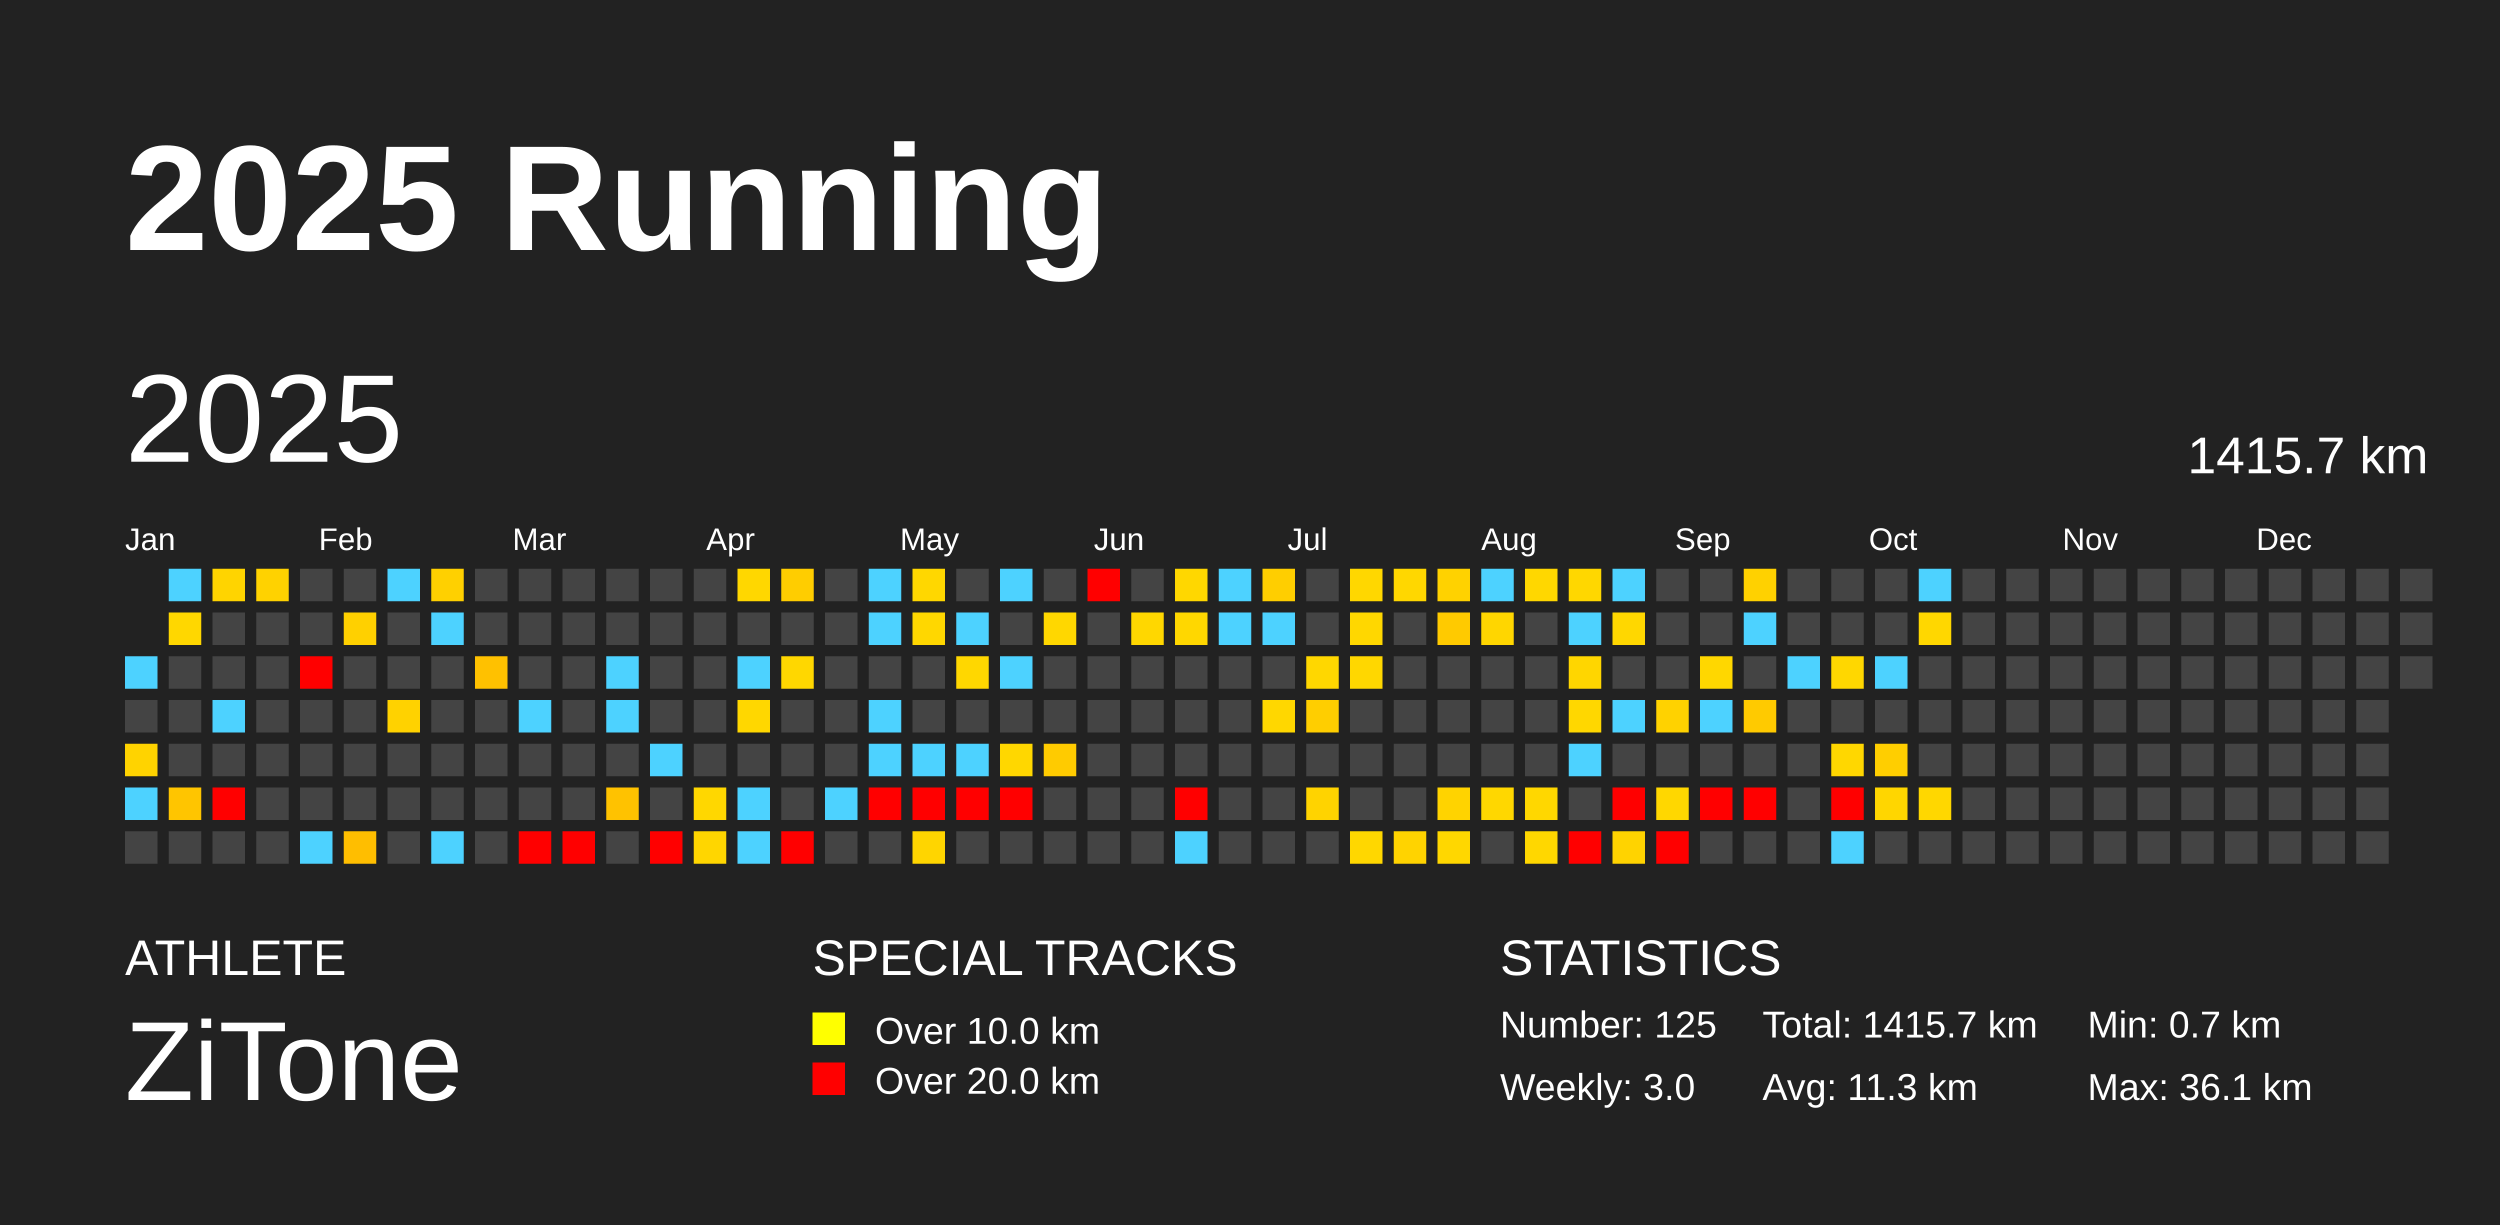
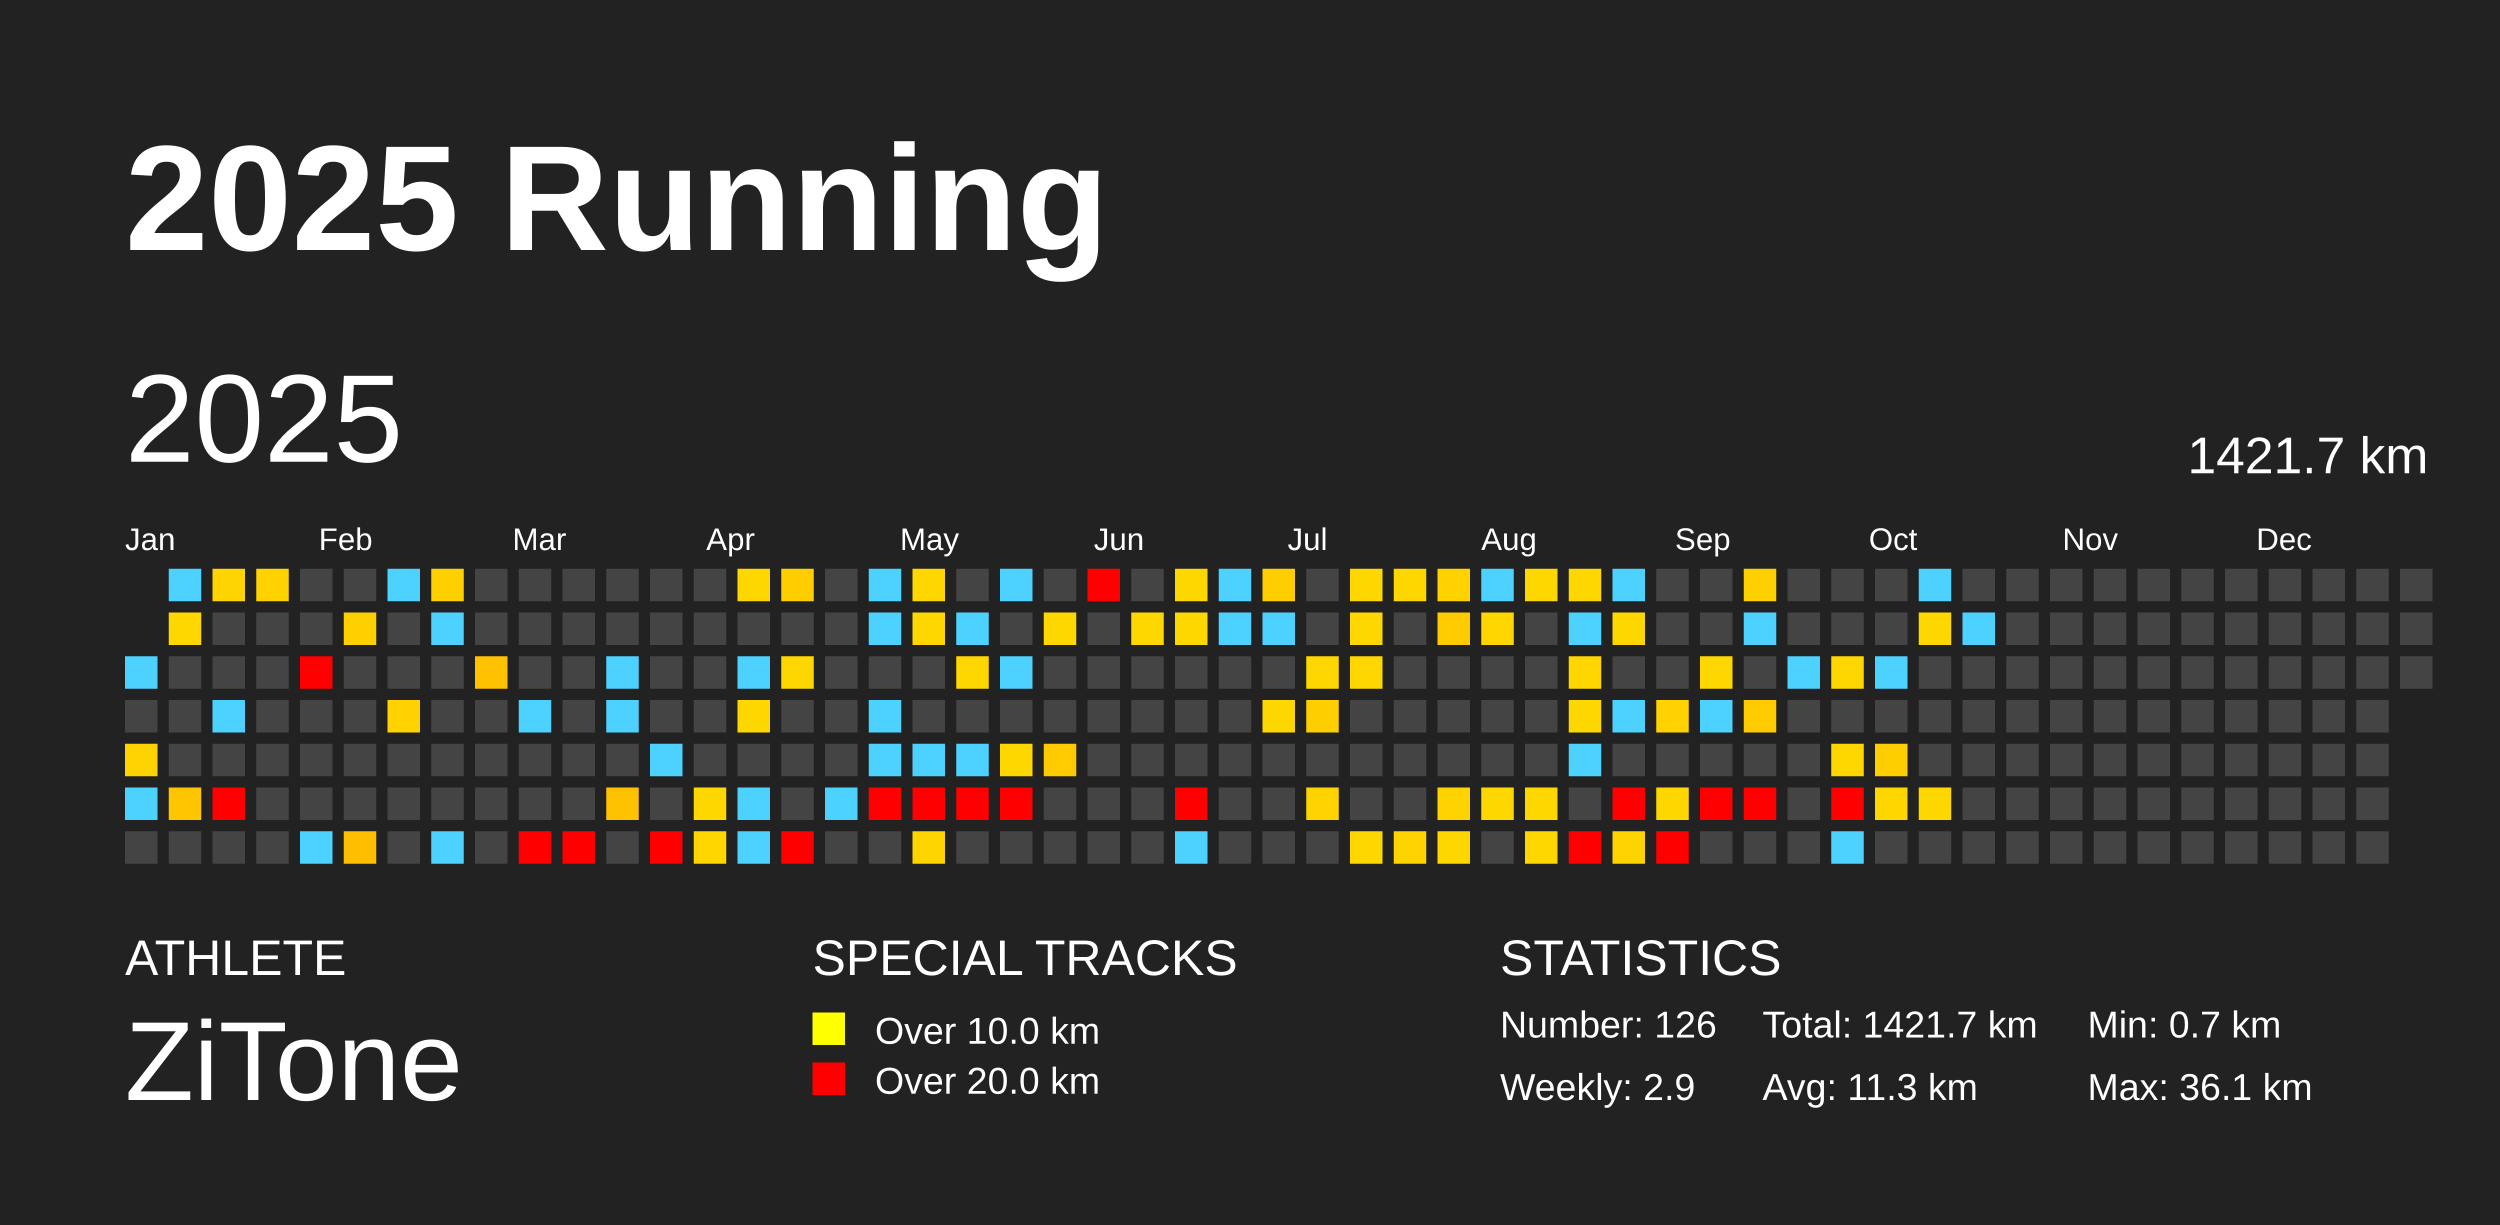
<svg xmlns="http://www.w3.org/2000/svg" baseProfile="full" height="98mm" version="1.1" viewBox="0,0,200,98" width="200mm">
  <defs />
  <rect fill="#222222" height="98" width="200" x="0" y="0" />
  <text fill="#FFFFFF" style="font-size:12px; font-family:Arial; font-weight:bold;" x="10" y="20">2025 Running</text>
  <text fill="#FFFFFF" style="font-size:4px; font-family:Arial" x="10" y="78">ATHLETE</text>
  <text fill="#FFFFFF" style="font-size:9px; font-family:Arial" x="10" y="88">ZiTone</text>
  <text fill="#FFFFFF" style="font-size:4px; font-family:Arial" x="65" y="78">SPECIAL TRACKS</text>
  <rect fill="yellow" height="2.6" width="2.6" x="65" y="81" />
  <text fill="#FFFFFF" style="font-size:3px; font-family:Arial" x="70" y="83.5">Over 10.0 km</text>
  <rect fill="red" height="2.6" width="2.6" x="65" y="85" />
  <text fill="#FFFFFF" style="font-size:3px; font-family:Arial" x="70" y="87.5">Over 20.0 km</text>
  <text fill="#FFFFFF" style="font-size:4px; font-family:Arial" x="120" y="78">STATISTICS</text>
-   <text fill="#FFFFFF" style="font-size:3px; font-family:Arial" x="120" y="83">Number: 125</text>
-   <text fill="#FFFFFF" style="font-size:3px; font-family:Arial" x="120" y="88">Weekly: 3.0</text>
-   <text fill="#FFFFFF" style="font-size:3px; font-family:Arial" x="141" y="83">Total: 1415.7 km</text>
+   <text fill="#FFFFFF" style="font-size:3px; font-family:Arial" x="120" y="83">Number: 126</text>
+   <text fill="#FFFFFF" style="font-size:3px; font-family:Arial" x="120" y="88">Weekly: 2.9</text>
+   <text fill="#FFFFFF" style="font-size:3px; font-family:Arial" x="141" y="83">Total: 1421.7 km</text>
  <text fill="#FFFFFF" style="font-size:3px; font-family:Arial" x="141" y="88">Avg: 11.3 km</text>
  <text fill="#FFFFFF" style="font-size:3px; font-family:Arial" x="167" y="83">Min: 0.7 km</text>
  <text fill="#FFFFFF" style="font-size:3px; font-family:Arial" x="167" y="88">Max: 36.1 km</text>
  <text dominant-baseline="hanging" fill="#FFFFFF" style="font-size:10.0px; font-family:Arial;" x="10" y="30">2025</text>
-   <text dominant-baseline="hanging" fill="#FFFFFF" style="font-size:4.125px; font-family:Arial;" x="175" y="35">1415.7 km</text>
+   <text dominant-baseline="hanging" fill="#FFFFFF" style="font-size:4.125px; font-family:Arial;" x="175" y="35">1421.7 km</text>
  <text fill="#FFFFFF" style="font-size:2.5px; font-family:Arial" x="10.0" y="44">Jan</text>
  <text fill="#FFFFFF" style="font-size:2.5px; font-family:Arial" x="25.5" y="44">Feb</text>
  <text fill="#FFFFFF" style="font-size:2.5px; font-family:Arial" x="41.0" y="44">Mar</text>
  <text fill="#FFFFFF" style="font-size:2.5px; font-family:Arial" x="56.5" y="44">Apr</text>
  <text fill="#FFFFFF" style="font-size:2.5px; font-family:Arial" x="72.0" y="44">May</text>
  <text fill="#FFFFFF" style="font-size:2.5px; font-family:Arial" x="87.5" y="44">Jun</text>
  <text fill="#FFFFFF" style="font-size:2.5px; font-family:Arial" x="103.0" y="44">Jul</text>
  <text fill="#FFFFFF" style="font-size:2.5px; font-family:Arial" x="118.5" y="44">Aug</text>
  <text fill="#FFFFFF" style="font-size:2.5px; font-family:Arial" x="134.0" y="44">Sep</text>
  <text fill="#FFFFFF" style="font-size:2.5px; font-family:Arial" x="149.5" y="44">Oct</text>
  <text fill="#FFFFFF" style="font-size:2.5px; font-family:Arial" x="165.0" y="44">Nov</text>
  <text fill="#FFFFFF" style="font-size:2.5px; font-family:Arial" x="180.5" y="44">Dec</text>
  <rect fill="#4dd2ff" height="2.6" width="2.6" x="10.0" y="52.5" />
  <rect fill="#444444" height="2.6" width="2.6" x="10.0" y="56.0" />
  <rect fill="#ffd300" height="2.6" width="2.6" x="10.0" y="59.5" />
  <rect fill="#4dd2ff" height="2.6" width="2.6" x="10.0" y="63.0" />
  <rect fill="#444444" height="2.6" width="2.6" x="10.0" y="66.5" />
  <rect fill="#4dd2ff" height="2.6" width="2.6" x="13.5" y="45.5" />
  <rect fill="#ffd700" height="2.6" width="2.6" x="13.5" y="49.0" />
  <rect fill="#444444" height="2.6" width="2.6" x="13.5" y="52.5" />
  <rect fill="#444444" height="2.6" width="2.6" x="13.5" y="56.0" />
  <rect fill="#444444" height="2.6" width="2.6" x="13.5" y="59.5" />
  <rect fill="#ffc500" height="2.6" width="2.6" x="13.5" y="63.0" />
  <rect fill="#444444" height="2.6" width="2.6" x="13.5" y="66.5" />
  <rect fill="#ffd400" height="2.6" width="2.6" x="17.0" y="45.5" />
  <rect fill="#444444" height="2.6" width="2.6" x="17.0" y="49.0" />
  <rect fill="#444444" height="2.6" width="2.6" x="17.0" y="52.5" />
  <rect fill="#4dd2ff" height="2.6" width="2.6" x="17.0" y="56.0" />
  <rect fill="#444444" height="2.6" width="2.6" x="17.0" y="59.5" />
  <rect fill="red" height="2.6" width="2.6" x="17.0" y="63.0" />
  <rect fill="#444444" height="2.6" width="2.6" x="17.0" y="66.5" />
  <rect fill="#ffd200" height="2.6" width="2.6" x="20.5" y="45.5" />
  <rect fill="#444444" height="2.6" width="2.6" x="20.5" y="49.0" />
  <rect fill="#444444" height="2.6" width="2.6" x="20.5" y="52.5" />
  <rect fill="#444444" height="2.6" width="2.6" x="20.5" y="56.0" />
  <rect fill="#444444" height="2.6" width="2.6" x="20.5" y="59.5" />
  <rect fill="#444444" height="2.6" width="2.6" x="20.5" y="63.0" />
  <rect fill="#444444" height="2.6" width="2.6" x="20.5" y="66.5" />
  <rect fill="#444444" height="2.6" width="2.6" x="24.0" y="45.5" />
  <rect fill="#444444" height="2.6" width="2.6" x="24.0" y="49.0" />
  <rect fill="red" height="2.6" width="2.6" x="24.0" y="52.5" />
  <rect fill="#444444" height="2.6" width="2.6" x="24.0" y="56.0" />
  <rect fill="#444444" height="2.6" width="2.6" x="24.0" y="59.5" />
  <rect fill="#444444" height="2.6" width="2.6" x="24.0" y="63.0" />
  <rect fill="#4dd2ff" height="2.6" width="2.6" x="24.0" y="66.5" />
  <rect fill="#444444" height="2.6" width="2.6" x="27.5" y="45.5" />
  <rect fill="#ffd000" height="2.6" width="2.6" x="27.5" y="49.0" />
  <rect fill="#444444" height="2.6" width="2.6" x="27.5" y="52.5" />
  <rect fill="#444444" height="2.6" width="2.6" x="27.5" y="56.0" />
  <rect fill="#444444" height="2.6" width="2.6" x="27.5" y="59.5" />
  <rect fill="#444444" height="2.6" width="2.6" x="27.5" y="63.0" />
  <rect fill="#ffbe00" height="2.6" width="2.6" x="27.5" y="66.5" />
  <rect fill="#4dd2ff" height="2.6" width="2.6" x="31.0" y="45.5" />
  <rect fill="#444444" height="2.6" width="2.6" x="31.0" y="49.0" />
  <rect fill="#444444" height="2.6" width="2.6" x="31.0" y="52.5" />
  <rect fill="#ffd200" height="2.6" width="2.6" x="31.0" y="56.0" />
  <rect fill="#444444" height="2.6" width="2.6" x="31.0" y="59.5" />
  <rect fill="#444444" height="2.6" width="2.6" x="31.0" y="63.0" />
  <rect fill="#444444" height="2.6" width="2.6" x="31.0" y="66.5" />
  <rect fill="#ffd000" height="2.6" width="2.6" x="34.5" y="45.5" />
  <rect fill="#4dd2ff" height="2.6" width="2.6" x="34.5" y="49.0" />
  <rect fill="#444444" height="2.6" width="2.6" x="34.5" y="52.5" />
  <rect fill="#444444" height="2.6" width="2.6" x="34.5" y="56.0" />
  <rect fill="#444444" height="2.6" width="2.6" x="34.5" y="59.5" />
  <rect fill="#444444" height="2.6" width="2.6" x="34.5" y="63.0" />
  <rect fill="#4dd2ff" height="2.6" width="2.6" x="34.5" y="66.5" />
  <rect fill="#444444" height="2.6" width="2.6" x="38.0" y="45.5" />
  <rect fill="#444444" height="2.6" width="2.6" x="38.0" y="49.0" />
  <rect fill="#ffc100" height="2.6" width="2.6" x="38.0" y="52.5" />
  <rect fill="#444444" height="2.6" width="2.6" x="38.0" y="56.0" />
  <rect fill="#444444" height="2.6" width="2.6" x="38.0" y="59.5" />
  <rect fill="#444444" height="2.6" width="2.6" x="38.0" y="63.0" />
  <rect fill="#444444" height="2.6" width="2.6" x="38.0" y="66.5" />
  <rect fill="#444444" height="2.6" width="2.6" x="41.5" y="45.5" />
  <rect fill="#444444" height="2.6" width="2.6" x="41.5" y="49.0" />
  <rect fill="#444444" height="2.6" width="2.6" x="41.5" y="52.5" />
  <rect fill="#4dd2ff" height="2.6" width="2.6" x="41.5" y="56.0" />
  <rect fill="#444444" height="2.6" width="2.6" x="41.5" y="59.5" />
  <rect fill="#444444" height="2.6" width="2.6" x="41.5" y="63.0" />
  <rect fill="red" height="2.6" width="2.6" x="41.5" y="66.5" />
  <rect fill="#444444" height="2.6" width="2.6" x="45.0" y="45.5" />
  <rect fill="#444444" height="2.6" width="2.6" x="45.0" y="49.0" />
  <rect fill="#444444" height="2.6" width="2.6" x="45.0" y="52.5" />
  <rect fill="#444444" height="2.6" width="2.6" x="45.0" y="56.0" />
  <rect fill="#444444" height="2.6" width="2.6" x="45.0" y="59.5" />
  <rect fill="#444444" height="2.6" width="2.6" x="45.0" y="63.0" />
  <rect fill="red" height="2.6" width="2.6" x="45.0" y="66.5" />
  <rect fill="#444444" height="2.6" width="2.6" x="48.5" y="45.5" />
  <rect fill="#444444" height="2.6" width="2.6" x="48.5" y="49.0" />
  <rect fill="#4dd2ff" height="2.6" width="2.6" x="48.5" y="52.5" />
  <rect fill="#4dd2ff" height="2.6" width="2.6" x="48.5" y="56.0" />
  <rect fill="#444444" height="2.6" width="2.6" x="48.5" y="59.5" />
  <rect fill="#ffc200" height="2.6" width="2.6" x="48.5" y="63.0" />
  <rect fill="#444444" height="2.6" width="2.6" x="48.5" y="66.5" />
  <rect fill="#444444" height="2.6" width="2.6" x="52.0" y="45.5" />
  <rect fill="#444444" height="2.6" width="2.6" x="52.0" y="49.0" />
  <rect fill="#444444" height="2.6" width="2.6" x="52.0" y="52.5" />
  <rect fill="#444444" height="2.6" width="2.6" x="52.0" y="56.0" />
  <rect fill="#4dd2ff" height="2.6" width="2.6" x="52.0" y="59.5" />
  <rect fill="#444444" height="2.6" width="2.6" x="52.0" y="63.0" />
  <rect fill="red" height="2.6" width="2.6" x="52.0" y="66.5" />
  <rect fill="#444444" height="2.6" width="2.6" x="55.5" y="45.5" />
  <rect fill="#444444" height="2.6" width="2.6" x="55.5" y="49.0" />
  <rect fill="#444444" height="2.6" width="2.6" x="55.5" y="52.5" />
  <rect fill="#444444" height="2.6" width="2.6" x="55.5" y="56.0" />
  <rect fill="#444444" height="2.6" width="2.6" x="55.5" y="59.5" />
  <rect fill="#ffd700" height="2.6" width="2.6" x="55.5" y="63.0" />
  <rect fill="#ffd600" height="2.6" width="2.6" x="55.5" y="66.5" />
  <rect fill="#ffd700" height="2.6" width="2.6" x="59.0" y="45.5" />
  <rect fill="#444444" height="2.6" width="2.6" x="59.0" y="49.0" />
  <rect fill="#4dd2ff" height="2.6" width="2.6" x="59.0" y="52.5" />
  <rect fill="#ffd700" height="2.6" width="2.6" x="59.0" y="56.0" />
  <rect fill="#444444" height="2.6" width="2.6" x="59.0" y="59.5" />
  <rect fill="#4dd2ff" height="2.6" width="2.6" x="59.0" y="63.0" />
  <rect fill="#4dd2ff" height="2.6" width="2.6" x="59.0" y="66.5" />
  <rect fill="#ffcd00" height="2.6" width="2.6" x="62.5" y="45.5" />
  <rect fill="#444444" height="2.6" width="2.6" x="62.5" y="49.0" />
  <rect fill="#ffd700" height="2.6" width="2.6" x="62.5" y="52.5" />
  <rect fill="#444444" height="2.6" width="2.6" x="62.5" y="56.0" />
  <rect fill="#444444" height="2.6" width="2.6" x="62.5" y="59.5" />
  <rect fill="#444444" height="2.6" width="2.6" x="62.5" y="63.0" />
  <rect fill="red" height="2.6" width="2.6" x="62.5" y="66.5" />
  <rect fill="#444444" height="2.6" width="2.6" x="66.0" y="45.5" />
  <rect fill="#444444" height="2.6" width="2.6" x="66.0" y="49.0" />
  <rect fill="#444444" height="2.6" width="2.6" x="66.0" y="52.5" />
  <rect fill="#444444" height="2.6" width="2.6" x="66.0" y="56.0" />
  <rect fill="#444444" height="2.6" width="2.6" x="66.0" y="59.5" />
  <rect fill="#4dd2ff" height="2.6" width="2.6" x="66.0" y="63.0" />
  <rect fill="#444444" height="2.6" width="2.6" x="66.0" y="66.5" />
  <rect fill="#4dd2ff" height="2.6" width="2.6" x="69.5" y="45.5" />
  <rect fill="#4dd2ff" height="2.6" width="2.6" x="69.5" y="49.0" />
  <rect fill="#444444" height="2.6" width="2.6" x="69.5" y="52.5" />
  <rect fill="#4dd2ff" height="2.6" width="2.6" x="69.5" y="56.0" />
  <rect fill="#4dd2ff" height="2.6" width="2.6" x="69.5" y="59.5" />
  <rect fill="red" height="2.6" width="2.6" x="69.5" y="63.0" />
  <rect fill="#444444" height="2.6" width="2.6" x="69.5" y="66.5" />
  <rect fill="#ffd700" height="2.6" width="2.6" x="73.0" y="45.5" />
  <rect fill="#ffd700" height="2.6" width="2.6" x="73.0" y="49.0" />
  <rect fill="#444444" height="2.6" width="2.6" x="73.0" y="52.5" />
  <rect fill="#444444" height="2.6" width="2.6" x="73.0" y="56.0" />
  <rect fill="#4dd2ff" height="2.6" width="2.6" x="73.0" y="59.5" />
  <rect fill="red" height="2.6" width="2.6" x="73.0" y="63.0" />
  <rect fill="#ffd500" height="2.6" width="2.6" x="73.0" y="66.5" />
  <rect fill="#444444" height="2.6" width="2.6" x="76.5" y="45.5" />
  <rect fill="#4dd2ff" height="2.6" width="2.6" x="76.5" y="49.0" />
  <rect fill="#ffd700" height="2.6" width="2.6" x="76.5" y="52.5" />
  <rect fill="#444444" height="2.6" width="2.6" x="76.5" y="56.0" />
  <rect fill="#4dd2ff" height="2.6" width="2.6" x="76.5" y="59.5" />
  <rect fill="red" height="2.6" width="2.6" x="76.5" y="63.0" />
  <rect fill="#444444" height="2.6" width="2.6" x="76.5" y="66.5" />
  <rect fill="#4dd2ff" height="2.6" width="2.6" x="80.0" y="45.5" />
  <rect fill="#444444" height="2.6" width="2.6" x="80.0" y="49.0" />
  <rect fill="#4dd2ff" height="2.6" width="2.6" x="80.0" y="52.5" />
  <rect fill="#444444" height="2.6" width="2.6" x="80.0" y="56.0" />
  <rect fill="#ffd700" height="2.6" width="2.6" x="80.0" y="59.5" />
  <rect fill="red" height="2.6" width="2.6" x="80.0" y="63.0" />
  <rect fill="#444444" height="2.6" width="2.6" x="80.0" y="66.5" />
  <rect fill="#444444" height="2.6" width="2.6" x="83.5" y="45.5" />
  <rect fill="#ffd700" height="2.6" width="2.6" x="83.5" y="49.0" />
  <rect fill="#444444" height="2.6" width="2.6" x="83.5" y="52.5" />
  <rect fill="#444444" height="2.6" width="2.6" x="83.5" y="56.0" />
  <rect fill="#ffcb00" height="2.6" width="2.6" x="83.5" y="59.5" />
  <rect fill="#444444" height="2.6" width="2.6" x="83.5" y="63.0" />
  <rect fill="#444444" height="2.6" width="2.6" x="83.5" y="66.5" />
  <rect fill="red" height="2.6" width="2.6" x="87.0" y="45.5" />
  <rect fill="#444444" height="2.6" width="2.6" x="87.0" y="49.0" />
  <rect fill="#444444" height="2.6" width="2.6" x="87.0" y="52.5" />
  <rect fill="#444444" height="2.6" width="2.6" x="87.0" y="56.0" />
  <rect fill="#444444" height="2.6" width="2.6" x="87.0" y="59.5" />
  <rect fill="#444444" height="2.6" width="2.6" x="87.0" y="63.0" />
  <rect fill="#444444" height="2.6" width="2.6" x="87.0" y="66.5" />
  <rect fill="#444444" height="2.6" width="2.6" x="90.5" y="45.5" />
  <rect fill="#ffd700" height="2.6" width="2.6" x="90.5" y="49.0" />
  <rect fill="#444444" height="2.6" width="2.6" x="90.5" y="52.5" />
  <rect fill="#444444" height="2.6" width="2.6" x="90.5" y="56.0" />
  <rect fill="#444444" height="2.6" width="2.6" x="90.5" y="59.5" />
  <rect fill="#444444" height="2.6" width="2.6" x="90.5" y="63.0" />
  <rect fill="#444444" height="2.6" width="2.6" x="90.5" y="66.5" />
  <rect fill="#ffd700" height="2.6" width="2.6" x="94.0" y="45.5" />
  <rect fill="#ffd700" height="2.6" width="2.6" x="94.0" y="49.0" />
  <rect fill="#444444" height="2.6" width="2.6" x="94.0" y="52.5" />
  <rect fill="#444444" height="2.6" width="2.6" x="94.0" y="56.0" />
  <rect fill="#444444" height="2.6" width="2.6" x="94.0" y="59.5" />
  <rect fill="red" height="2.6" width="2.6" x="94.0" y="63.0" />
  <rect fill="#4dd2ff" height="2.6" width="2.6" x="94.0" y="66.5" />
  <rect fill="#4dd2ff" height="2.6" width="2.6" x="97.5" y="45.5" />
  <rect fill="#4dd2ff" height="2.6" width="2.6" x="97.5" y="49.0" />
  <rect fill="#444444" height="2.6" width="2.6" x="97.5" y="52.5" />
  <rect fill="#444444" height="2.6" width="2.6" x="97.5" y="56.0" />
  <rect fill="#444444" height="2.6" width="2.6" x="97.5" y="59.5" />
  <rect fill="#444444" height="2.6" width="2.6" x="97.5" y="63.0" />
  <rect fill="#444444" height="2.6" width="2.6" x="97.5" y="66.5" />
  <rect fill="#ffce00" height="2.6" width="2.6" x="101.0" y="45.5" />
  <rect fill="#4dd2ff" height="2.6" width="2.6" x="101.0" y="49.0" />
  <rect fill="#444444" height="2.6" width="2.6" x="101.0" y="52.5" />
  <rect fill="#ffd700" height="2.6" width="2.6" x="101.0" y="56.0" />
  <rect fill="#444444" height="2.6" width="2.6" x="101.0" y="59.5" />
  <rect fill="#444444" height="2.6" width="2.6" x="101.0" y="63.0" />
  <rect fill="#444444" height="2.6" width="2.6" x="101.0" y="66.5" />
  <rect fill="#444444" height="2.6" width="2.6" x="104.5" y="45.5" />
  <rect fill="#444444" height="2.6" width="2.6" x="104.5" y="49.0" />
  <rect fill="#ffd700" height="2.6" width="2.6" x="104.5" y="52.5" />
  <rect fill="#ffce00" height="2.6" width="2.6" x="104.5" y="56.0" />
  <rect fill="#444444" height="2.6" width="2.6" x="104.5" y="59.5" />
  <rect fill="#ffd300" height="2.6" width="2.6" x="104.5" y="63.0" />
  <rect fill="#444444" height="2.6" width="2.6" x="104.5" y="66.5" />
  <rect fill="#ffd700" height="2.6" width="2.6" x="108.0" y="45.5" />
  <rect fill="#ffd700" height="2.6" width="2.6" x="108.0" y="49.0" />
  <rect fill="#ffd700" height="2.6" width="2.6" x="108.0" y="52.5" />
  <rect fill="#444444" height="2.6" width="2.6" x="108.0" y="56.0" />
  <rect fill="#444444" height="2.6" width="2.6" x="108.0" y="59.5" />
  <rect fill="#444444" height="2.6" width="2.6" x="108.0" y="63.0" />
  <rect fill="#ffd700" height="2.6" width="2.6" x="108.0" y="66.5" />
  <rect fill="#ffd700" height="2.6" width="2.6" x="111.5" y="45.5" />
  <rect fill="#444444" height="2.6" width="2.6" x="111.5" y="49.0" />
  <rect fill="#444444" height="2.6" width="2.6" x="111.5" y="52.5" />
  <rect fill="#444444" height="2.6" width="2.6" x="111.5" y="56.0" />
  <rect fill="#444444" height="2.6" width="2.6" x="111.5" y="59.5" />
  <rect fill="#444444" height="2.6" width="2.6" x="111.5" y="63.0" />
  <rect fill="#ffd300" height="2.6" width="2.6" x="111.5" y="66.5" />
  <rect fill="#ffd200" height="2.6" width="2.6" x="115.0" y="45.5" />
  <rect fill="#ffca00" height="2.6" width="2.6" x="115.0" y="49.0" />
  <rect fill="#444444" height="2.6" width="2.6" x="115.0" y="52.5" />
  <rect fill="#444444" height="2.6" width="2.6" x="115.0" y="56.0" />
  <rect fill="#444444" height="2.6" width="2.6" x="115.0" y="59.5" />
  <rect fill="#ffd300" height="2.6" width="2.6" x="115.0" y="63.0" />
  <rect fill="#ffd700" height="2.6" width="2.6" x="115.0" y="66.5" />
  <rect fill="#4dd2ff" height="2.6" width="2.6" x="118.5" y="45.5" />
  <rect fill="#ffd600" height="2.6" width="2.6" x="118.5" y="49.0" />
  <rect fill="#444444" height="2.6" width="2.6" x="118.5" y="52.5" />
  <rect fill="#444444" height="2.6" width="2.6" x="118.5" y="56.0" />
  <rect fill="#444444" height="2.6" width="2.6" x="118.5" y="59.5" />
  <rect fill="#ffd700" height="2.6" width="2.6" x="118.5" y="63.0" />
  <rect fill="#444444" height="2.6" width="2.6" x="118.5" y="66.5" />
  <rect fill="#ffd700" height="2.6" width="2.6" x="122.0" y="45.5" />
  <rect fill="#444444" height="2.6" width="2.6" x="122.0" y="49.0" />
  <rect fill="#444444" height="2.6" width="2.6" x="122.0" y="52.5" />
  <rect fill="#444444" height="2.6" width="2.6" x="122.0" y="56.0" />
  <rect fill="#444444" height="2.6" width="2.6" x="122.0" y="59.5" />
  <rect fill="#ffd700" height="2.6" width="2.6" x="122.0" y="63.0" />
  <rect fill="#ffd700" height="2.6" width="2.6" x="122.0" y="66.5" />
  <rect fill="#ffd700" height="2.6" width="2.6" x="125.5" y="45.5" />
  <rect fill="#4dd2ff" height="2.6" width="2.6" x="125.5" y="49.0" />
  <rect fill="#ffd600" height="2.6" width="2.6" x="125.5" y="52.5" />
  <rect fill="#ffd700" height="2.6" width="2.6" x="125.5" y="56.0" />
  <rect fill="#4dd2ff" height="2.6" width="2.6" x="125.5" y="59.5" />
  <rect fill="#444444" height="2.6" width="2.6" x="125.5" y="63.0" />
  <rect fill="red" height="2.6" width="2.6" x="125.5" y="66.5" />
  <rect fill="#4dd2ff" height="2.6" width="2.6" x="129.0" y="45.5" />
  <rect fill="#ffd700" height="2.6" width="2.6" x="129.0" y="49.0" />
  <rect fill="#444444" height="2.6" width="2.6" x="129.0" y="52.5" />
  <rect fill="#4dd2ff" height="2.6" width="2.6" x="129.0" y="56.0" />
  <rect fill="#444444" height="2.6" width="2.6" x="129.0" y="59.5" />
  <rect fill="red" height="2.6" width="2.6" x="129.0" y="63.0" />
  <rect fill="#ffd300" height="2.6" width="2.6" x="129.0" y="66.5" />
  <rect fill="#444444" height="2.6" width="2.6" x="132.5" y="45.5" />
  <rect fill="#444444" height="2.6" width="2.6" x="132.5" y="49.0" />
  <rect fill="#444444" height="2.6" width="2.6" x="132.5" y="52.5" />
  <rect fill="#ffd200" height="2.6" width="2.6" x="132.5" y="56.0" />
  <rect fill="#444444" height="2.6" width="2.6" x="132.5" y="59.5" />
  <rect fill="#ffd700" height="2.6" width="2.6" x="132.5" y="63.0" />
  <rect fill="red" height="2.6" width="2.6" x="132.5" y="66.5" />
  <rect fill="#444444" height="2.6" width="2.6" x="136.0" y="45.5" />
  <rect fill="#444444" height="2.6" width="2.6" x="136.0" y="49.0" />
  <rect fill="#ffd700" height="2.6" width="2.6" x="136.0" y="52.5" />
  <rect fill="#4dd2ff" height="2.6" width="2.6" x="136.0" y="56.0" />
  <rect fill="#444444" height="2.6" width="2.6" x="136.0" y="59.5" />
  <rect fill="red" height="2.6" width="2.6" x="136.0" y="63.0" />
  <rect fill="#444444" height="2.6" width="2.6" x="136.0" y="66.5" />
  <rect fill="#ffd100" height="2.6" width="2.6" x="139.5" y="45.5" />
  <rect fill="#4dd2ff" height="2.6" width="2.6" x="139.5" y="49.0" />
  <rect fill="#444444" height="2.6" width="2.6" x="139.5" y="52.5" />
  <rect fill="#ffca00" height="2.6" width="2.6" x="139.5" y="56.0" />
  <rect fill="#444444" height="2.6" width="2.6" x="139.5" y="59.5" />
  <rect fill="red" height="2.6" width="2.6" x="139.5" y="63.0" />
  <rect fill="#444444" height="2.6" width="2.6" x="139.5" y="66.5" />
  <rect fill="#444444" height="2.6" width="2.6" x="143.0" y="45.5" />
  <rect fill="#444444" height="2.6" width="2.6" x="143.0" y="49.0" />
  <rect fill="#4dd2ff" height="2.6" width="2.6" x="143.0" y="52.5" />
  <rect fill="#444444" height="2.6" width="2.6" x="143.0" y="56.0" />
  <rect fill="#444444" height="2.6" width="2.6" x="143.0" y="59.5" />
  <rect fill="#444444" height="2.6" width="2.6" x="143.0" y="63.0" />
  <rect fill="#444444" height="2.6" width="2.6" x="143.0" y="66.5" />
  <rect fill="#444444" height="2.6" width="2.6" x="146.5" y="45.5" />
  <rect fill="#444444" height="2.6" width="2.6" x="146.5" y="49.0" />
  <rect fill="#ffd700" height="2.6" width="2.6" x="146.5" y="52.5" />
  <rect fill="#444444" height="2.6" width="2.6" x="146.5" y="56.0" />
  <rect fill="#ffd700" height="2.6" width="2.6" x="146.5" y="59.5" />
  <rect fill="red" height="2.6" width="2.6" x="146.5" y="63.0" />
  <rect fill="#4dd2ff" height="2.6" width="2.6" x="146.5" y="66.5" />
  <rect fill="#444444" height="2.6" width="2.6" x="150.0" y="45.5" />
  <rect fill="#444444" height="2.6" width="2.6" x="150.0" y="49.0" />
  <rect fill="#4dd2ff" height="2.6" width="2.6" x="150.0" y="52.5" />
  <rect fill="#444444" height="2.6" width="2.6" x="150.0" y="56.0" />
  <rect fill="#ffce00" height="2.6" width="2.6" x="150.0" y="59.5" />
  <rect fill="#ffd600" height="2.6" width="2.6" x="150.0" y="63.0" />
  <rect fill="#444444" height="2.6" width="2.6" x="150.0" y="66.5" />
  <rect fill="#4dd2ff" height="2.6" width="2.6" x="153.5" y="45.5" />
  <rect fill="#ffd700" height="2.6" width="2.6" x="153.5" y="49.0" />
  <rect fill="#444444" height="2.6" width="2.6" x="153.5" y="52.5" />
  <rect fill="#444444" height="2.6" width="2.6" x="153.5" y="56.0" />
  <rect fill="#444444" height="2.6" width="2.6" x="153.5" y="59.5" />
  <rect fill="#ffd700" height="2.6" width="2.6" x="153.5" y="63.0" />
  <rect fill="#444444" height="2.6" width="2.6" x="153.5" y="66.5" />
  <rect fill="#444444" height="2.6" width="2.6" x="157.0" y="45.5" />
-   <rect fill="#444444" height="2.6" width="2.6" x="157.0" y="49.0" />
+   <rect fill="#4dd2ff" height="2.6" width="2.6" x="157.0" y="49.0" />
  <rect fill="#444444" height="2.6" width="2.6" x="157.0" y="52.5" />
  <rect fill="#444444" height="2.6" width="2.6" x="157.0" y="56.0" />
  <rect fill="#444444" height="2.6" width="2.6" x="157.0" y="59.5" />
  <rect fill="#444444" height="2.6" width="2.6" x="157.0" y="63.0" />
  <rect fill="#444444" height="2.6" width="2.6" x="157.0" y="66.5" />
  <rect fill="#444444" height="2.6" width="2.6" x="160.5" y="45.5" />
  <rect fill="#444444" height="2.6" width="2.6" x="160.5" y="49.0" />
  <rect fill="#444444" height="2.6" width="2.6" x="160.5" y="52.5" />
  <rect fill="#444444" height="2.6" width="2.6" x="160.5" y="56.0" />
  <rect fill="#444444" height="2.6" width="2.6" x="160.5" y="59.5" />
  <rect fill="#444444" height="2.6" width="2.6" x="160.5" y="63.0" />
  <rect fill="#444444" height="2.6" width="2.6" x="160.5" y="66.5" />
  <rect fill="#444444" height="2.6" width="2.6" x="164.0" y="45.5" />
  <rect fill="#444444" height="2.6" width="2.6" x="164.0" y="49.0" />
  <rect fill="#444444" height="2.6" width="2.6" x="164.0" y="52.5" />
  <rect fill="#444444" height="2.6" width="2.6" x="164.0" y="56.0" />
  <rect fill="#444444" height="2.6" width="2.6" x="164.0" y="59.5" />
  <rect fill="#444444" height="2.6" width="2.6" x="164.0" y="63.0" />
  <rect fill="#444444" height="2.6" width="2.6" x="164.0" y="66.5" />
  <rect fill="#444444" height="2.6" width="2.6" x="167.5" y="45.5" />
  <rect fill="#444444" height="2.6" width="2.6" x="167.5" y="49.0" />
  <rect fill="#444444" height="2.6" width="2.6" x="167.5" y="52.5" />
  <rect fill="#444444" height="2.6" width="2.6" x="167.5" y="56.0" />
  <rect fill="#444444" height="2.6" width="2.6" x="167.5" y="59.5" />
  <rect fill="#444444" height="2.6" width="2.6" x="167.5" y="63.0" />
  <rect fill="#444444" height="2.6" width="2.6" x="167.5" y="66.5" />
  <rect fill="#444444" height="2.6" width="2.6" x="171.0" y="45.5" />
  <rect fill="#444444" height="2.6" width="2.6" x="171.0" y="49.0" />
  <rect fill="#444444" height="2.6" width="2.6" x="171.0" y="52.5" />
  <rect fill="#444444" height="2.6" width="2.6" x="171.0" y="56.0" />
  <rect fill="#444444" height="2.6" width="2.6" x="171.0" y="59.5" />
  <rect fill="#444444" height="2.6" width="2.6" x="171.0" y="63.0" />
  <rect fill="#444444" height="2.6" width="2.6" x="171.0" y="66.5" />
  <rect fill="#444444" height="2.6" width="2.6" x="174.5" y="45.5" />
  <rect fill="#444444" height="2.6" width="2.6" x="174.5" y="49.0" />
  <rect fill="#444444" height="2.6" width="2.6" x="174.5" y="52.5" />
  <rect fill="#444444" height="2.6" width="2.6" x="174.5" y="56.0" />
  <rect fill="#444444" height="2.6" width="2.6" x="174.5" y="59.5" />
  <rect fill="#444444" height="2.6" width="2.6" x="174.5" y="63.0" />
  <rect fill="#444444" height="2.6" width="2.6" x="174.5" y="66.5" />
  <rect fill="#444444" height="2.6" width="2.6" x="178.0" y="45.5" />
  <rect fill="#444444" height="2.6" width="2.6" x="178.0" y="49.0" />
  <rect fill="#444444" height="2.6" width="2.6" x="178.0" y="52.5" />
  <rect fill="#444444" height="2.6" width="2.6" x="178.0" y="56.0" />
  <rect fill="#444444" height="2.6" width="2.6" x="178.0" y="59.5" />
  <rect fill="#444444" height="2.6" width="2.6" x="178.0" y="63.0" />
  <rect fill="#444444" height="2.6" width="2.6" x="178.0" y="66.5" />
  <rect fill="#444444" height="2.6" width="2.6" x="181.5" y="45.5" />
  <rect fill="#444444" height="2.6" width="2.6" x="181.5" y="49.0" />
  <rect fill="#444444" height="2.6" width="2.6" x="181.5" y="52.5" />
  <rect fill="#444444" height="2.6" width="2.6" x="181.5" y="56.0" />
  <rect fill="#444444" height="2.6" width="2.6" x="181.5" y="59.5" />
  <rect fill="#444444" height="2.6" width="2.6" x="181.5" y="63.0" />
  <rect fill="#444444" height="2.6" width="2.6" x="181.5" y="66.5" />
  <rect fill="#444444" height="2.6" width="2.6" x="185.0" y="45.5" />
  <rect fill="#444444" height="2.6" width="2.6" x="185.0" y="49.0" />
  <rect fill="#444444" height="2.6" width="2.6" x="185.0" y="52.5" />
  <rect fill="#444444" height="2.6" width="2.6" x="185.0" y="56.0" />
  <rect fill="#444444" height="2.6" width="2.6" x="185.0" y="59.5" />
  <rect fill="#444444" height="2.6" width="2.6" x="185.0" y="63.0" />
  <rect fill="#444444" height="2.6" width="2.6" x="185.0" y="66.5" />
  <rect fill="#444444" height="2.6" width="2.6" x="188.5" y="45.5" />
  <rect fill="#444444" height="2.6" width="2.6" x="188.5" y="49.0" />
  <rect fill="#444444" height="2.6" width="2.6" x="188.5" y="52.5" />
  <rect fill="#444444" height="2.6" width="2.6" x="188.5" y="56.0" />
  <rect fill="#444444" height="2.6" width="2.6" x="188.5" y="59.5" />
  <rect fill="#444444" height="2.6" width="2.6" x="188.5" y="63.0" />
  <rect fill="#444444" height="2.6" width="2.6" x="188.5" y="66.5" />
  <rect fill="#444444" height="2.6" width="2.6" x="192.0" y="45.5" />
  <rect fill="#444444" height="2.6" width="2.6" x="192.0" y="49.0" />
  <rect fill="#444444" height="2.6" width="2.6" x="192.0" y="52.5" />
</svg>
